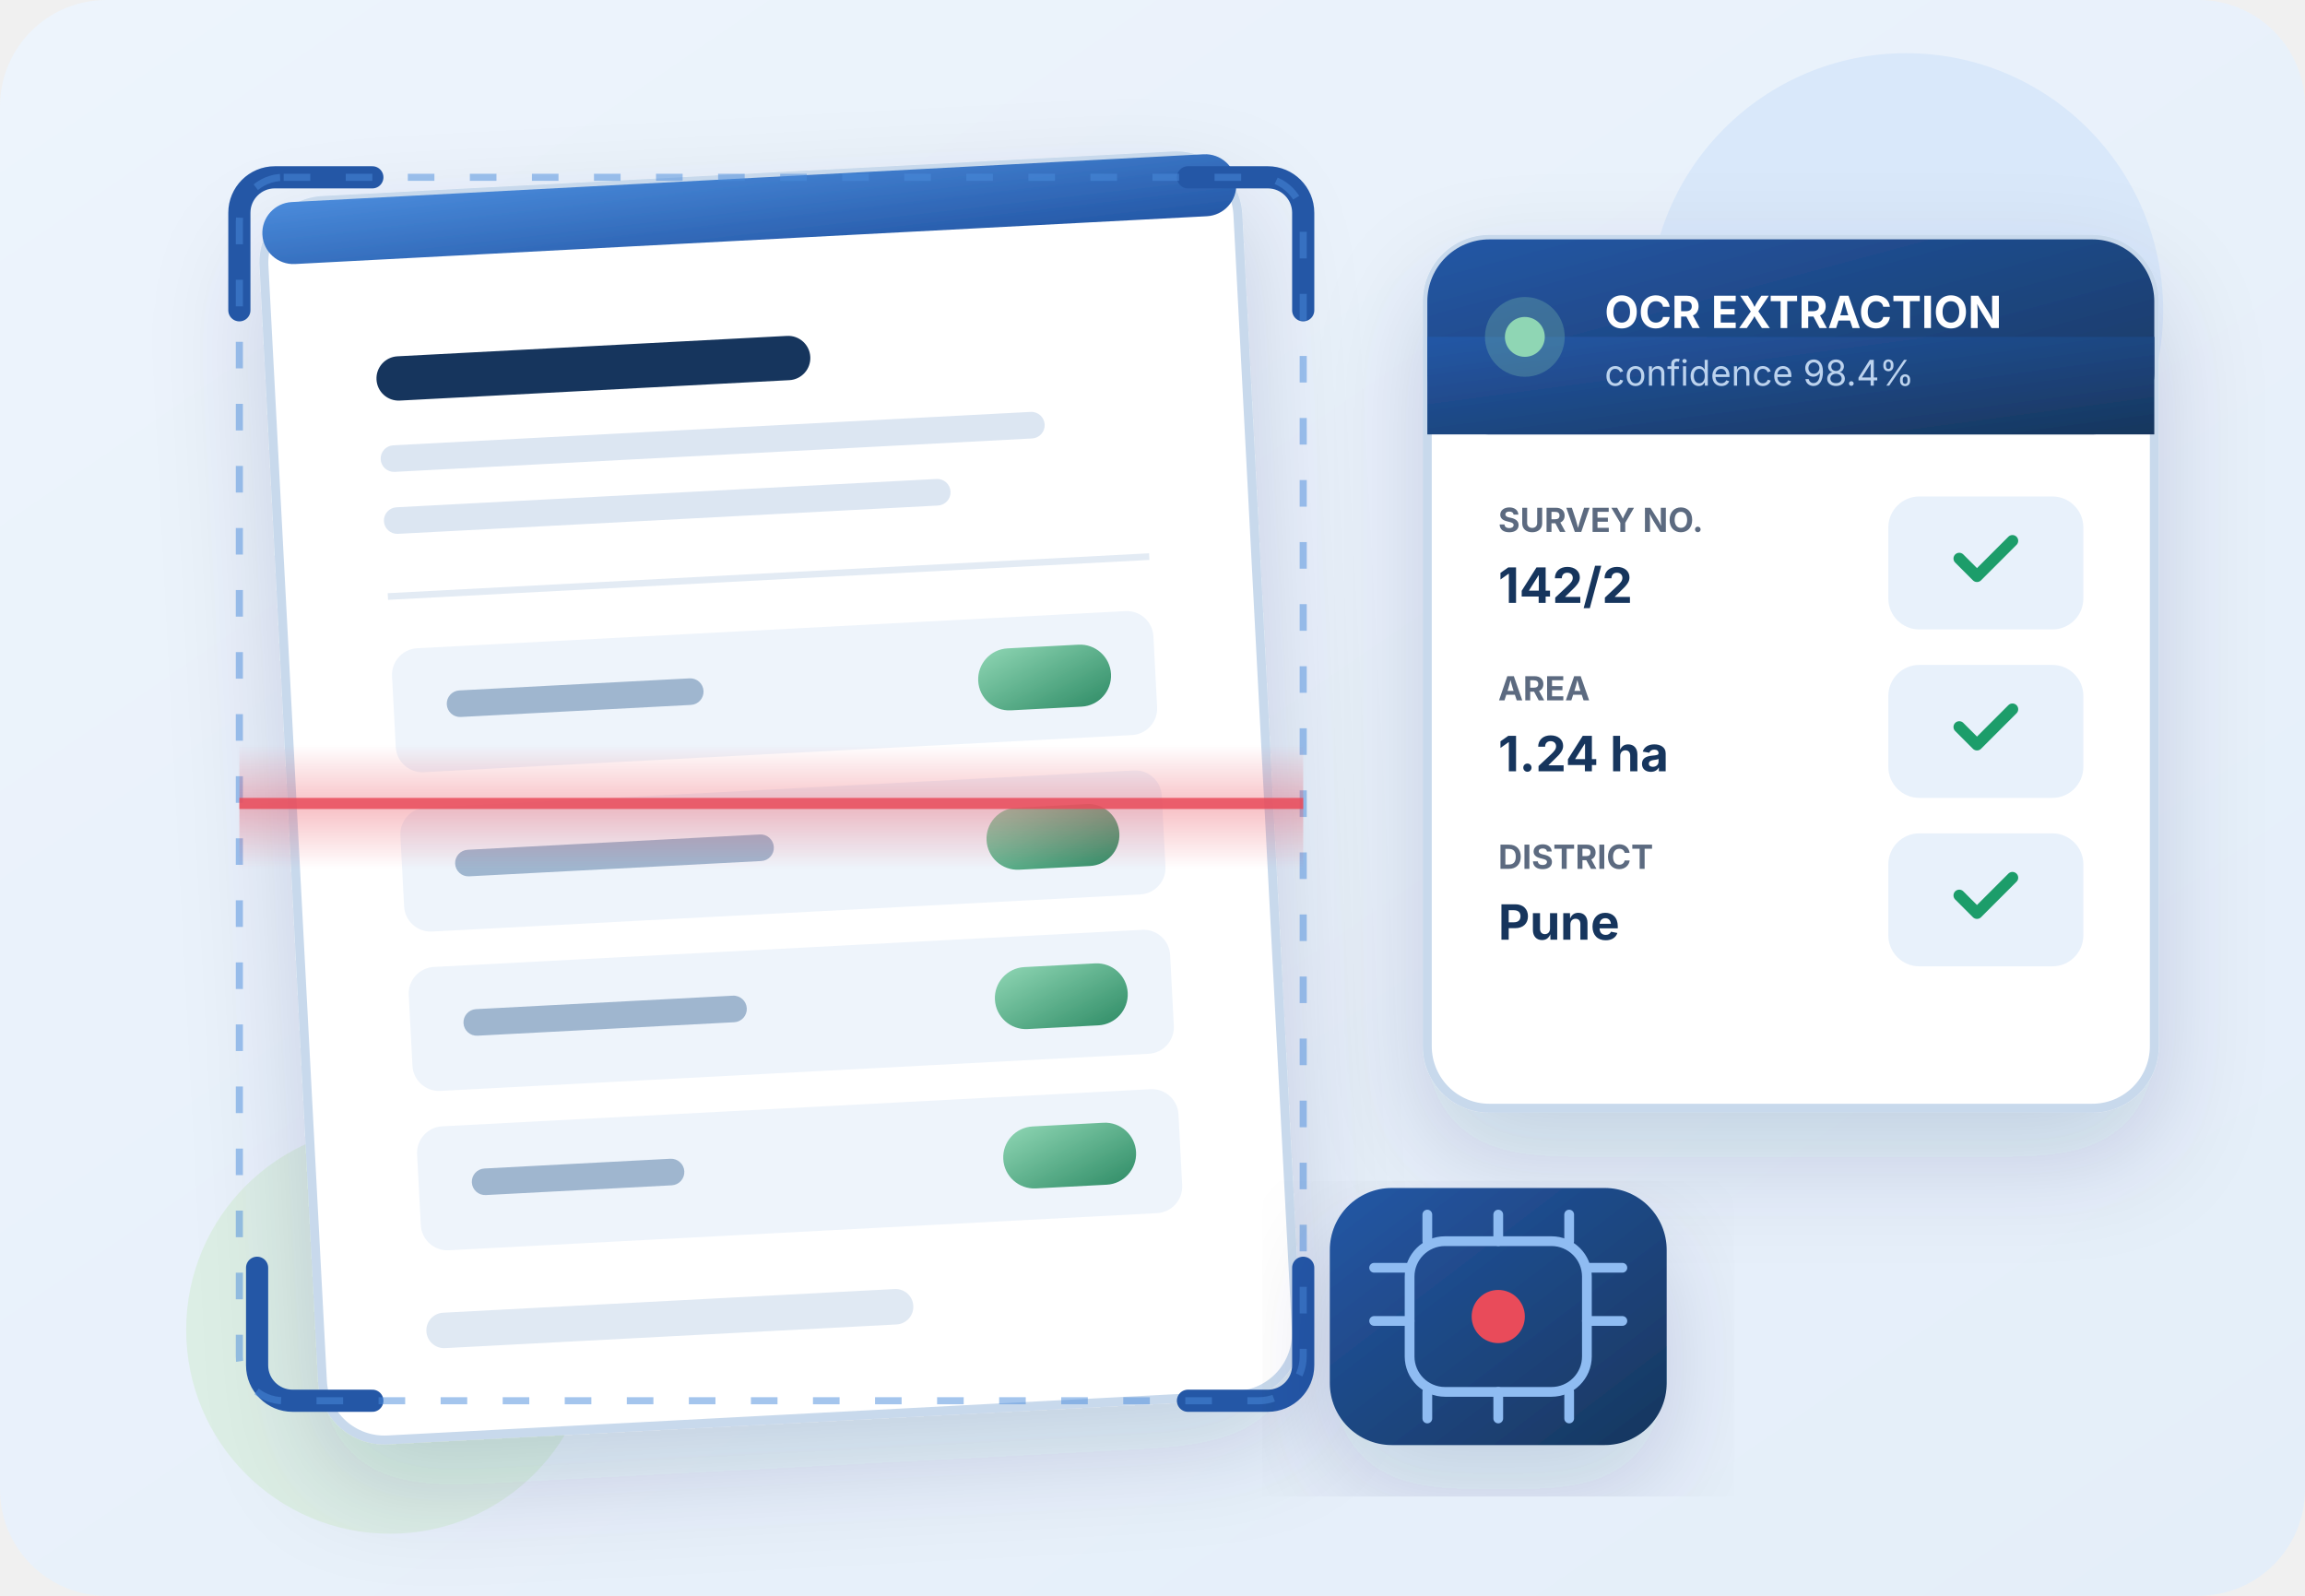
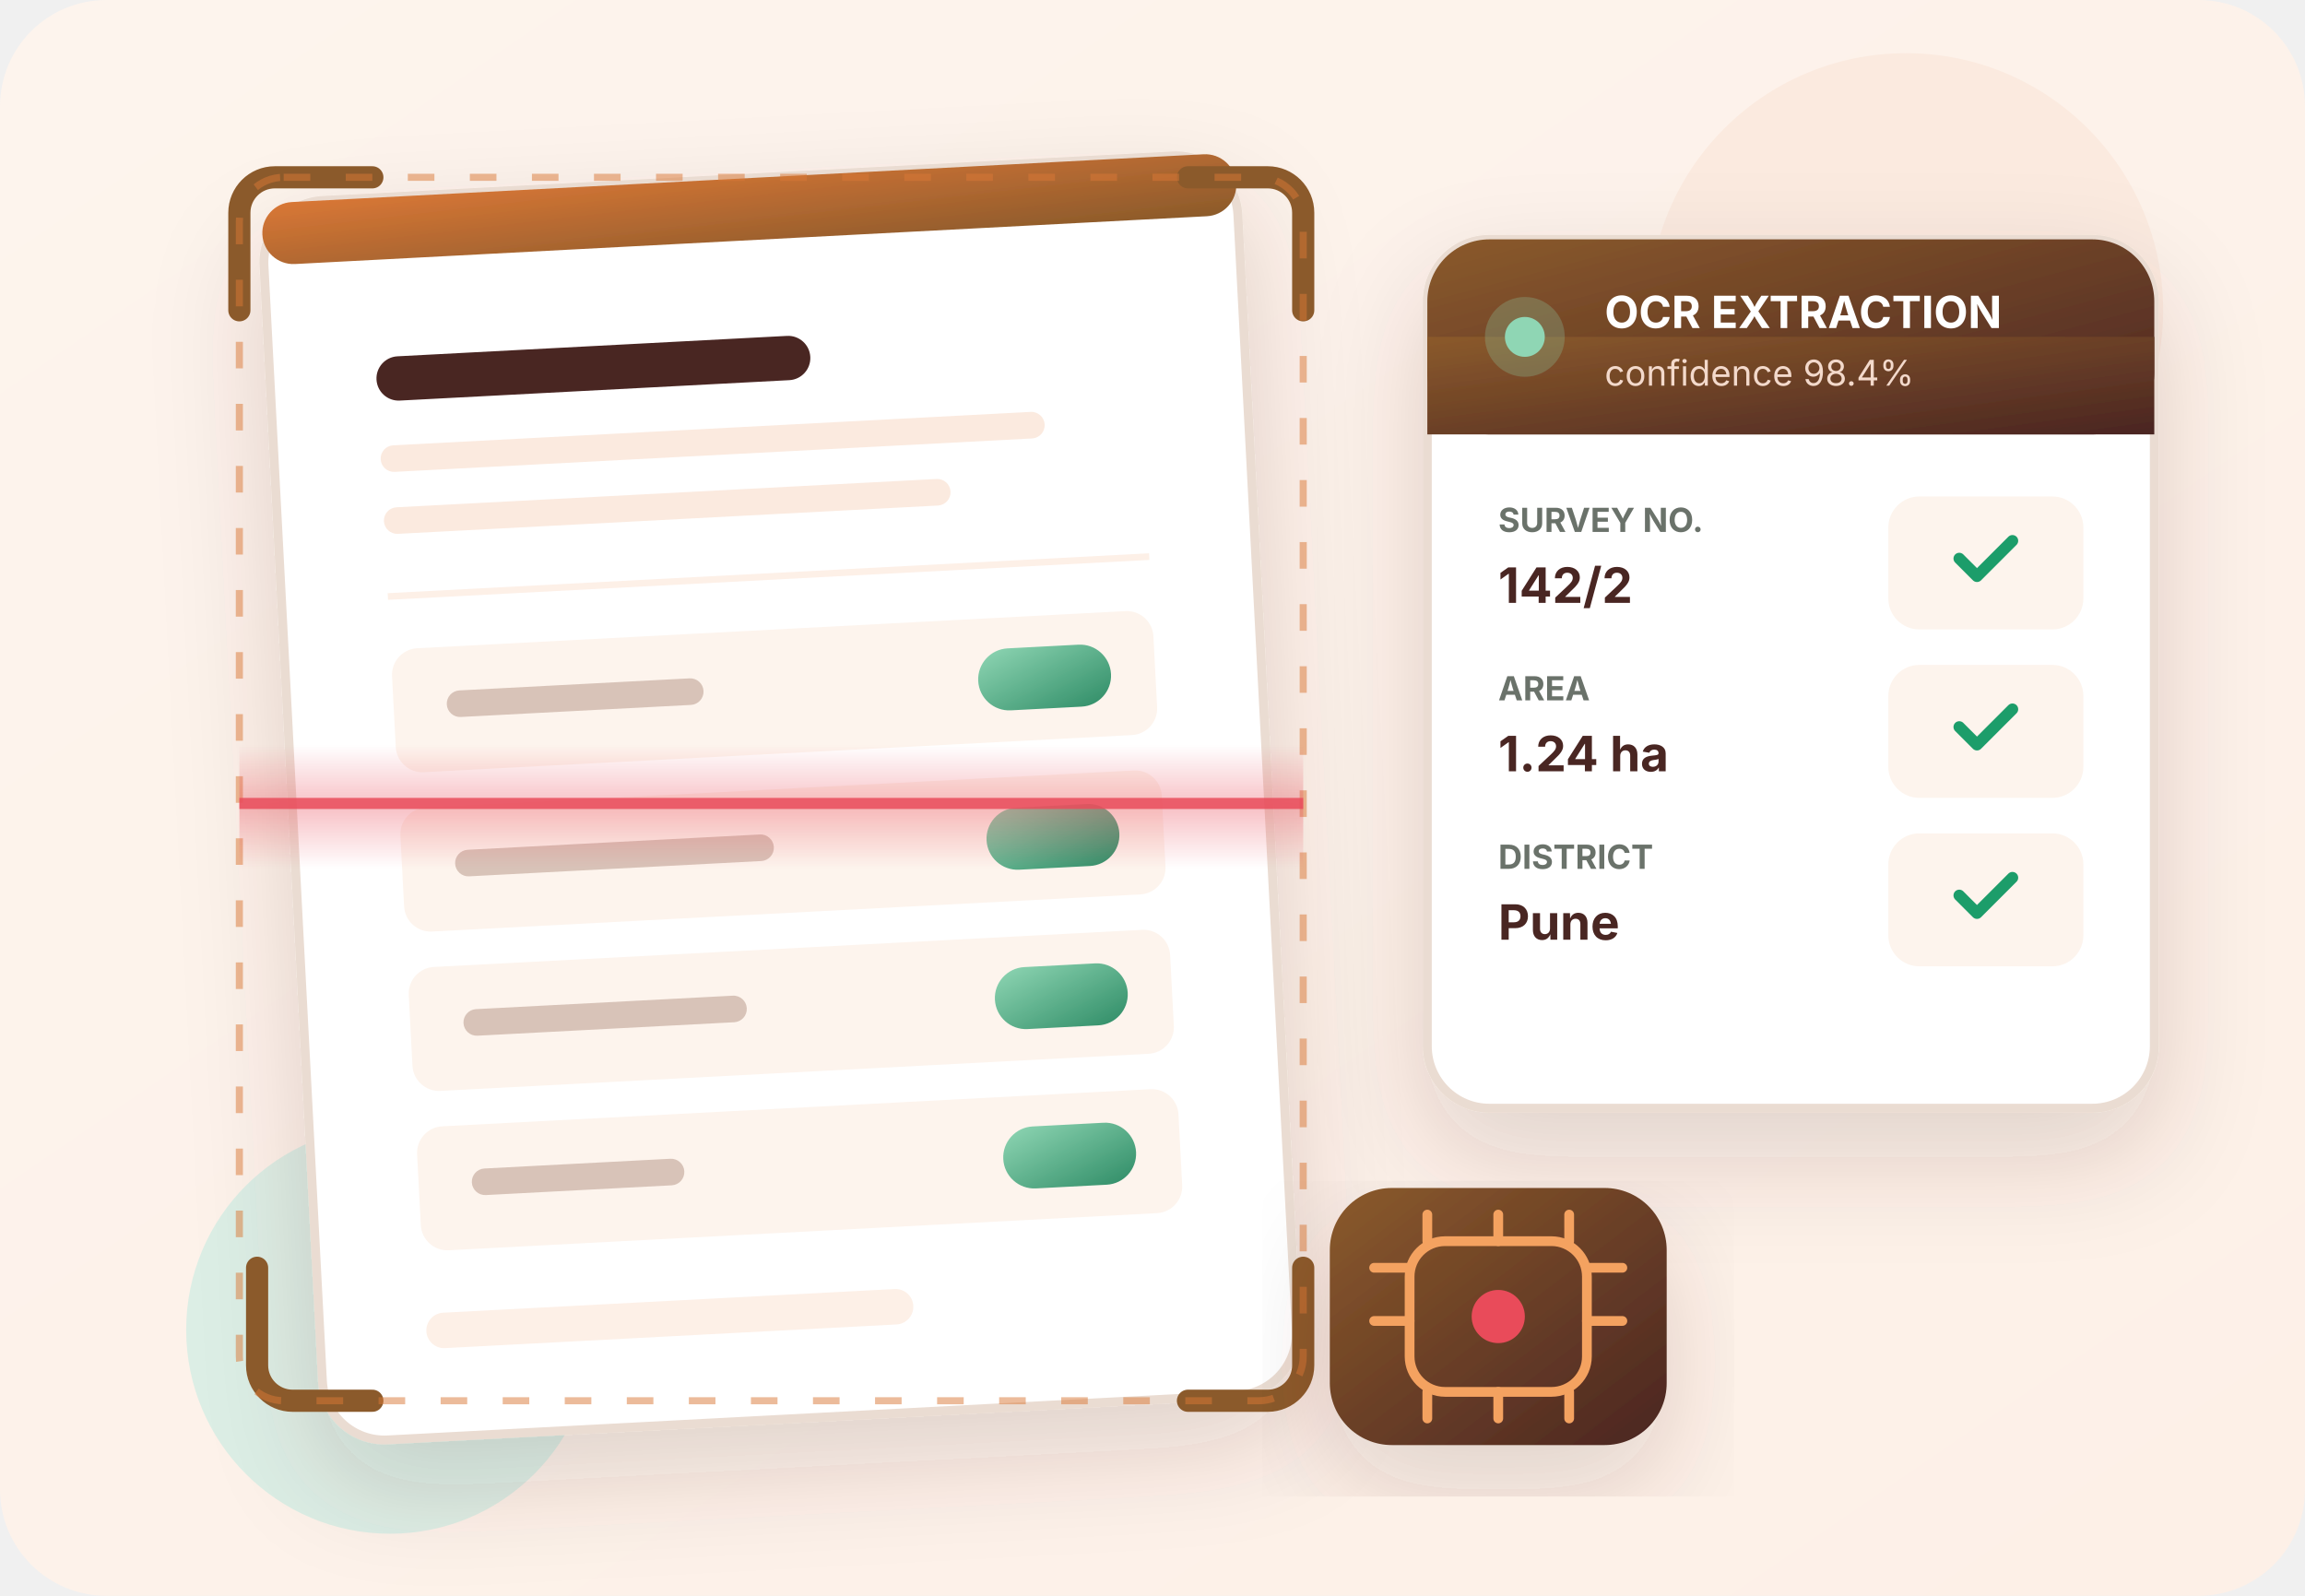
<svg xmlns="http://www.w3.org/2000/svg" viewBox="0 0 520 360" width="520" height="360" role="img" aria-label="OCR scanning a land record document">
  <defs>
    <linearGradient id="osBg" x1="0" y1="0" x2="1" y2="1">
-       <stop offset="0" stop-color="#EDF4FC" />
-       <stop offset="1" stop-color="#E4EEF9" />
+       <stop offset="0" stop-color="#FDF4ED" />
+       <stop offset="1" stop-color="#FDF0E7" />
    </linearGradient>
    <linearGradient id="osBlue" x1="0" y1="0" x2="1" y2="1">
-       <stop offset="0" stop-color="#4A8BDB" />
-       <stop offset="1" stop-color="#2457A6" />
+       <stop offset="0" stop-color="#D97736" />
+       <stop offset="1" stop-color="#8B5A2B" />
    </linearGradient>
    <linearGradient id="osNavy" x1="0" y1="0" x2="1" y2="1">
-       <stop offset="0" stop-color="#2457A6" />
-       <stop offset="1" stop-color="#17365D" />
+       <stop offset="0" stop-color="#8B5A2B" />
+       <stop offset="1" stop-color="#4A2522" />
    </linearGradient>
    <linearGradient id="osGreen" x1="0" y1="0" x2="1" y2="1">
      <stop offset="0" stop-color="#8FD6B4" />
      <stop offset="1" stop-color="#2F8C66" />
    </linearGradient>
    <linearGradient id="osScan" x1="0" y1="0" x2="0" y2="1">
      <stop offset="0" stop-color="#E94B5A" stop-opacity="0" />
      <stop offset="0.5" stop-color="#E94B5A" stop-opacity="0.35" />
      <stop offset="1" stop-color="#E94B5A" stop-opacity="0" />
    </linearGradient>
    <filter id="osShadow" x="-20%" y="-20%" width="140%" height="140%">
-       <feDropShadow dx="0" dy="10" stdDeviation="12" flood-color="#17365D" flood-opacity="0.16" />
+       <feDropShadow dx="0" dy="10" stdDeviation="12" flood-color="#4A2522" flood-opacity="0.16" />
    </filter>
  </defs>
  <rect width="520" height="360" rx="24" fill="url(#osBg)" />
-   <circle cx="430" cy="70" r="58" fill="#D9E8FA" />
+   <circle cx="430" cy="70" r="58" fill="#FBEADF" />
  <circle cx="88" cy="300" r="46" fill="#DCEEE5" />
  <g transform="translate(66 40) rotate(-3 110 140)" filter="url(#osShadow)">
-     <rect width="220" height="280" rx="14" fill="#FFFFFF" stroke="#C8D9EC" stroke-width="2" />
+     <rect width="220" height="280" rx="14" fill="#FFFFFF" stroke="#EADCD2" stroke-width="2" />
    <rect width="220" height="14" rx="7" fill="url(#osBlue)" />
-     <rect x="24" y="36" width="98" height="10" rx="5" fill="#17365D" />
-     <rect x="24" y="56" width="150" height="6" rx="3" fill="#DCE6F2" />
-     <rect x="24" y="70" width="128" height="6" rx="3" fill="#DCE6F2" />
-     <line x1="24" y1="90" x2="196" y2="90" stroke="#E3EBF4" stroke-width="1.5" />
-     <g fill="#EEF4FB">
+     <rect x="24" y="36" width="98" height="10" rx="5" fill="#4A2522" />
+     <rect x="24" y="56" width="150" height="6" rx="3" fill="#FBEADF" />
+     <rect x="24" y="70" width="128" height="6" rx="3" fill="#FBEADF" />
+     <line x1="24" y1="90" x2="196" y2="90" stroke="#FDF0E7" stroke-width="1.5" />
+     <g fill="#FDF4ED">
      <rect x="24" y="102" width="172" height="28" rx="6" />
      <rect x="24" y="138" width="172" height="28" rx="6" />
      <rect x="24" y="174" width="172" height="28" rx="6" />
      <rect x="24" y="210" width="172" height="28" rx="6" />
    </g>
-     <g fill="#9FB6CF">
+     <g fill="#D8C3B8">
      <rect x="36" y="112" width="58" height="6" rx="3" />
      <rect x="36" y="148" width="72" height="6" rx="3" />
      <rect x="36" y="184" width="64" height="6" rx="3" />
      <rect x="36" y="220" width="48" height="6" rx="3" />
    </g>
    <g fill="url(#osGreen)">
      <rect x="156" y="109" width="30" height="14" rx="7" />
      <rect x="156" y="145" width="30" height="14" rx="7" />
      <rect x="156" y="181" width="30" height="14" rx="7" />
      <rect x="156" y="217" width="30" height="14" rx="7" />
    </g>
-     <rect x="24" y="252" width="110" height="8" rx="4" fill="#E0E9F3" />
+     <rect x="24" y="252" width="110" height="8" rx="4" fill="#FDF0E7" />
  </g>
-   <g fill="none" stroke="#2457A6" stroke-width="5" stroke-linecap="round">
+   <g fill="none" stroke="#8B5A2B" stroke-width="5" stroke-linecap="round">
    <path d="M54 70V48a8 8 0 0 1 8-8h22" />
    <path d="M268 40h18a8 8 0 0 1 8 8v22" />
    <path d="M294 286v22a8 8 0 0 1-8 8h-18" />
    <path d="M84 316H66a8 8 0 0 1-8-8v-22" />
  </g>
-   <rect x="54" y="40" width="240" height="276" rx="10" fill="none" stroke="#4A8BDB" stroke-width="1.6" stroke-dasharray="6 8" opacity="0.5" />
+   <rect x="54" y="40" width="240" height="276" rx="10" fill="none" stroke="#D97736" stroke-width="1.6" stroke-dasharray="6 8" opacity="0.5" />
  <rect x="54" y="168" width="240" height="28" fill="url(#osScan)" />
  <rect x="54" y="180" width="240" height="2.5" fill="#E94B5A" opacity="0.85" />
  <g transform="translate(322 54)" filter="url(#osShadow)">
-     <rect width="164" height="196" rx="14" fill="#FFFFFF" stroke="#C8D9EC" stroke-width="2" />
+     <rect width="164" height="196" rx="14" fill="#FFFFFF" stroke="#EADCD2" stroke-width="2" />
    <rect x="0" y="0" width="164" height="44" rx="14" fill="url(#osNavy)" />
    <rect x="0" y="22" width="164" height="22" fill="url(#osNavy)" />
    <circle cx="22" cy="22" r="9" fill="#8FD6B4" opacity="0.25" />
    <circle cx="22" cy="22" r="4.5" fill="#8FD6B4" />
    <text x="40" y="20" font-family="Inter, Segoe UI, sans-serif" font-size="10" font-weight="700" fill="#FFFFFF">OCR EXTRACTION</text>
-     <text x="40" y="33" font-family="Inter, Segoe UI, sans-serif" font-size="8" fill="#BCD3EE">confidence 98.4%</text>
+     <text x="40" y="33" font-family="Inter, Segoe UI, sans-serif" font-size="8" fill="#F3D9CB">confidence 98.4%</text>
    <g font-family="Inter, Segoe UI, sans-serif">
-       <text x="16" y="66" font-size="7.5" font-weight="700" fill="#5B6B80">SURVEY NO.</text>
-       <text x="16" y="82" font-size="11" font-weight="700" fill="#17365D">142/2</text>
-       <text x="16" y="104" font-size="7.5" font-weight="700" fill="#5B6B80">AREA</text>
-       <text x="16" y="120" font-size="11" font-weight="700" fill="#17365D">1.24 ha</text>
-       <text x="16" y="142" font-size="7.5" font-weight="700" fill="#5B6B80">DISTRICT</text>
-       <text x="16" y="158" font-size="11" font-weight="700" fill="#17365D">Pune</text>
+       <text x="16" y="66" font-size="7.5" font-weight="700" fill="#6B726B">SURVEY NO.</text>
+       <text x="16" y="82" font-size="11" font-weight="700" fill="#4A2522">142/2</text>
+       <text x="16" y="104" font-size="7.5" font-weight="700" fill="#6B726B">AREA</text>
+       <text x="16" y="120" font-size="11" font-weight="700" fill="#4A2522">1.24 ha</text>
+       <text x="16" y="142" font-size="7.5" font-weight="700" fill="#6B726B">DISTRICT</text>
+       <text x="16" y="158" font-size="11" font-weight="700" fill="#4A2522">Pune</text>
    </g>
-     <g fill="#E8F1FB">
+     <g fill="#FDF4ED">
      <rect x="104" y="58" width="44" height="30" rx="7" />
      <rect x="104" y="96" width="44" height="30" rx="7" />
      <rect x="104" y="134" width="44" height="30" rx="7" />
    </g>
    <g fill="#1F9D6B">
      <path d="M120 72l4 4 8-8" fill="none" stroke="#1F9D6B" stroke-width="2.6" stroke-linecap="round" stroke-linejoin="round" />
      <path d="M120 110l4 4 8-8" fill="none" stroke="#1F9D6B" stroke-width="2.6" stroke-linecap="round" stroke-linejoin="round" />
      <path d="M120 148l4 4 8-8" fill="none" stroke="#1F9D6B" stroke-width="2.6" stroke-linecap="round" stroke-linejoin="round" />
    </g>
  </g>
  <g transform="translate(300 268)" filter="url(#osShadow)">
    <rect width="76" height="58" rx="14" fill="url(#osNavy)" />
-     <rect x="18" y="12" width="40" height="34" rx="8" fill="none" stroke="#8FBCF2" stroke-width="2.2" />
+     <rect x="18" y="12" width="40" height="34" rx="8" fill="none" stroke="#F4A261" stroke-width="2.2" />
    <circle cx="38" cy="29" r="6" fill="#E94B5A" />
-     <g stroke="#8FBCF2" stroke-width="2.2" stroke-linecap="round">
+     <g stroke="#F4A261" stroke-width="2.2" stroke-linecap="round">
      <path d="M22 6v6M38 6v6M54 6v6M22 46v6M38 46v6M54 46v6M10 18h8M10 30h8M58 18h8M58 30h8" />
    </g>
  </g>
</svg>
